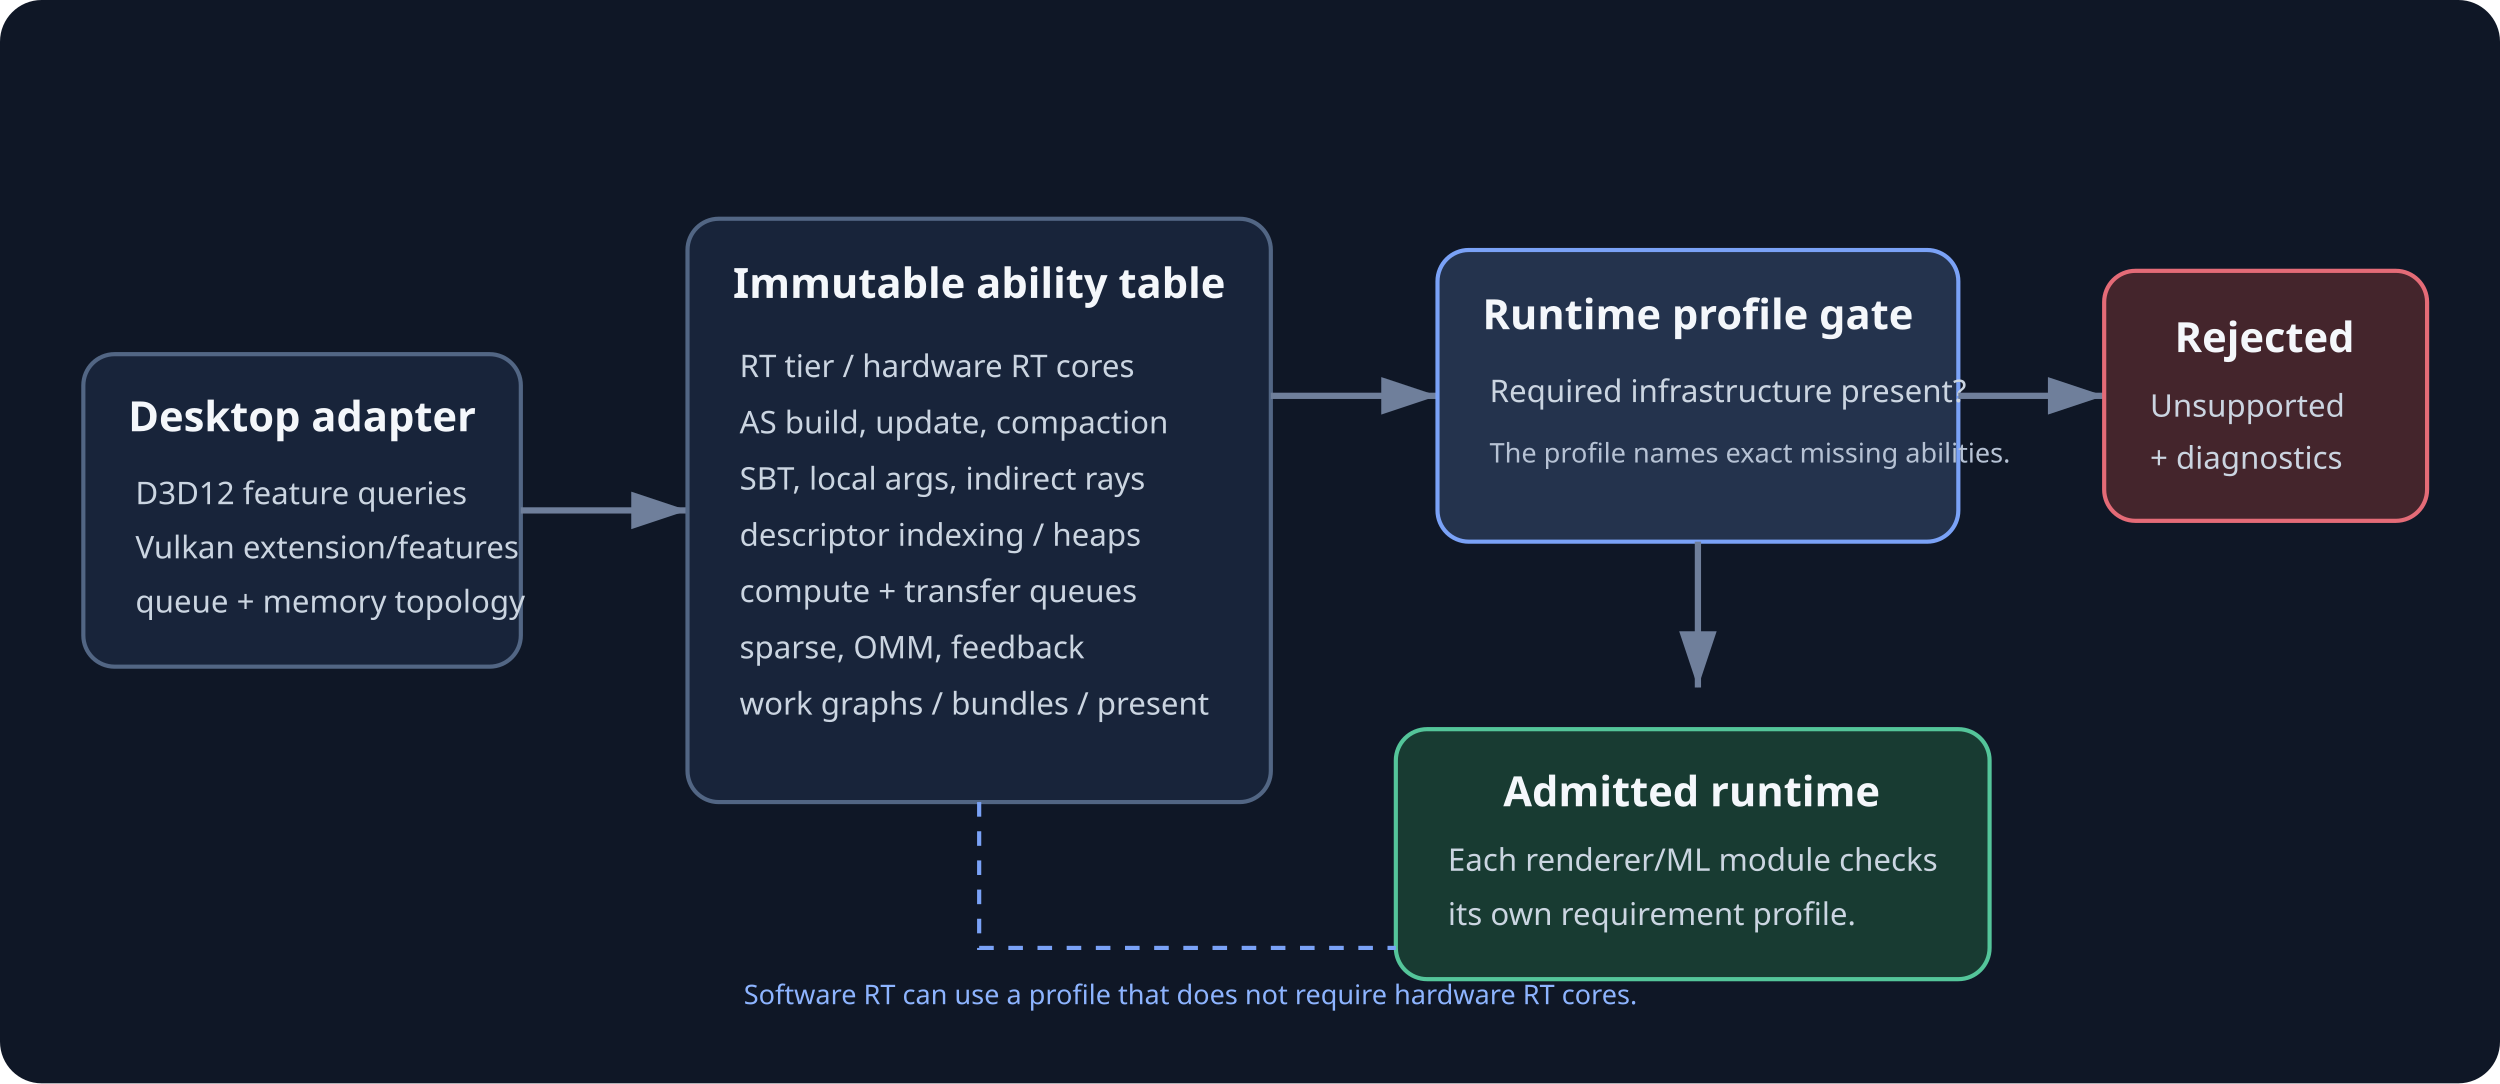
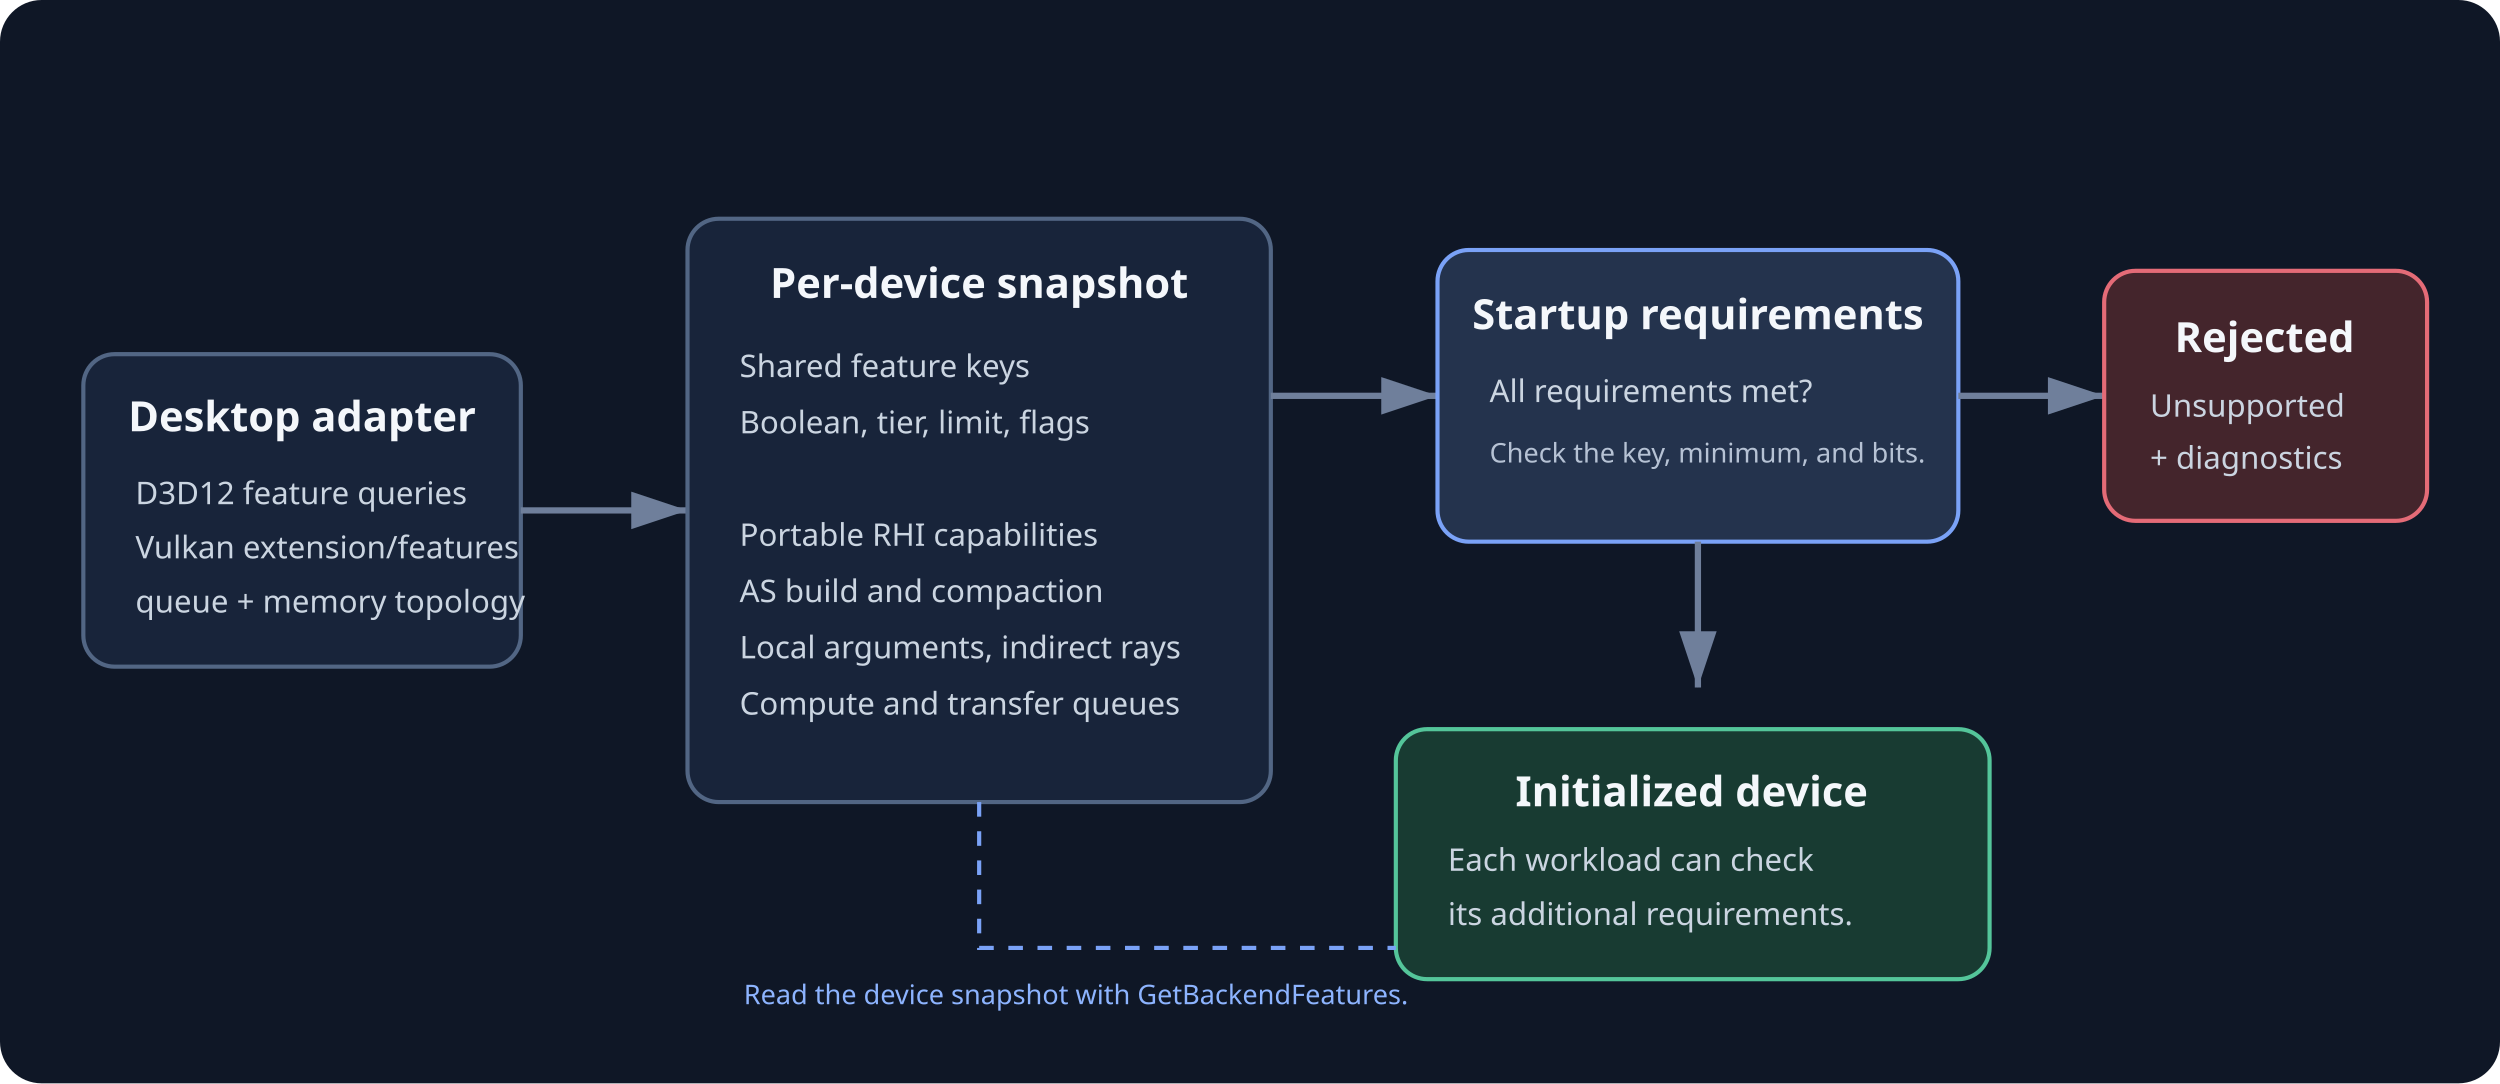
<svg xmlns="http://www.w3.org/2000/svg" width="1200" height="520" viewBox="0 0 1200 520" role="img" aria-labelledby="title desc">
  <defs>
    <marker id="arrow" markerWidth="10" markerHeight="10" refX="9" refY="3" orient="auto" markerUnits="strokeWidth">
      <path d="M0,0 L0,6 L9,3 z" fill="#6f7f9b" />
    </marker>
    <style>
      .bg{fill:#0f1726}.panel{fill:#18243a;stroke:#526684;stroke-width:2}.gate{fill:#24334d;stroke:#7aa2f7;stroke-width:2}.yes{fill:#183b32;stroke:#54c59a;stroke-width:2}.no{fill:#44252c;stroke:#e46b77;stroke-width:2}.line{fill:none;stroke:#6f7f9b;stroke-width:3;marker-end:url(#arrow)}.dash{fill:none;stroke:#7aa2f7;stroke-width:2;stroke-dasharray:7 7}.t{font:600 20px system-ui,sans-serif;fill:#f4f7fb}.s{font:15px system-ui,sans-serif;fill:#cbd5e1}.tiny{font:13px system-ui,sans-serif;fill:#b6c2d4}.accent{fill:#8db4ff}
    </style>
  </defs>
  <rect class="bg" width="1200" height="520" rx="20" />
  <rect class="panel" x="40" y="170" width="210" height="150" rx="15" />
  <text class="t" x="145" y="207" text-anchor="middle">Desktop adapter</text>
  <text class="s" x="65" y="242">D3D12 feature queries</text>
  <text class="s" x="65" y="268">Vulkan extension/features</text>
  <text class="s" x="65" y="294">queue + memory topology</text>
  <path class="line" d="M250 245 H330" />
  <rect class="panel" x="330" y="105" width="280" height="280" rx="15" />
-   <text class="t" x="470" y="143" text-anchor="middle">Immutable ability table</text>
-   <text class="s" x="355" y="181">RT tier / hardware RT cores</text>
-   <text class="s" x="355" y="208">AS build, update, compaction</text>
-   <text class="s" x="355" y="235">SBT, local args, indirect rays</text>
-   <text class="s" x="355" y="262">descriptor indexing / heaps</text>
-   <text class="s" x="355" y="289">compute + transfer queues</text>
-   <text class="s" x="355" y="316">sparse, OMM, feedback</text>
-   <text class="s" x="355" y="343">work graphs / bundles / present</text>
+   <text class="t" x="470" y="143" text-anchor="middle">Per-device snapshot</text>
+   <text class="s" x="355" y="181">Shared feature keys</text>
+   <text class="s" x="355" y="208">Boolean, tier, limit, flags</text>
+   <text class="s" x="355" y="262">Portable RHI capabilities</text>
+   <text class="s" x="355" y="289">AS build and compaction</text>
+   <text class="s" x="355" y="316">Local arguments, indirect rays</text>
+   <text class="s" x="355" y="343">Compute and transfer queues</text>
  <path class="line" d="M610 190 H690" />
  <rect class="gate" x="690" y="120" width="250" height="140" rx="15" />
-   <text class="t" x="815" y="158" text-anchor="middle">Runtime profile gate</text>
-   <text class="s" x="715" y="193">Required infrastructure present?</text>
-   <text class="tiny" x="715" y="222">The profile names exact missing abilities.</text>
+   <text class="t" x="815" y="158" text-anchor="middle">Startup requirements</text>
+   <text class="s" x="715" y="193">All requirements met?</text>
+   <text class="tiny" x="715" y="222">Check the key, minimum, and bits.</text>
  <path class="line" d="M815 260 V330" />
  <rect class="yes" x="670" y="350" width="285" height="120" rx="15" />
-   <text class="t" x="812" y="387" text-anchor="middle">Admitted runtime</text>
-   <text class="s" x="695" y="418">Each renderer/ML module checks</text>
-   <text class="s" x="695" y="444">its own requirement profile.</text>
+   <text class="t" x="812" y="387" text-anchor="middle">Initialized device</text>
+   <text class="s" x="695" y="418">Each workload can check</text>
+   <text class="s" x="695" y="444">its additional requirements.</text>
  <path class="line" d="M940 190 H1010" />
  <rect class="no" x="1010" y="130" width="155" height="120" rx="15" />
  <text class="t" x="1087" y="169" text-anchor="middle">Rejected</text>
  <text class="s" x="1032" y="200">Unsupported</text>
  <text class="s" x="1032" y="225">+ diagnostics</text>
  <path class="dash" d="M470 385 V455 H670" />
-   <text class="tiny accent" x="357" y="482">Software RT can use a profile that does not require hardware RT cores.</text>
+   <text class="tiny accent" x="357" y="482">Read the device snapshot with GetBackendFeatures.</text>
</svg>
